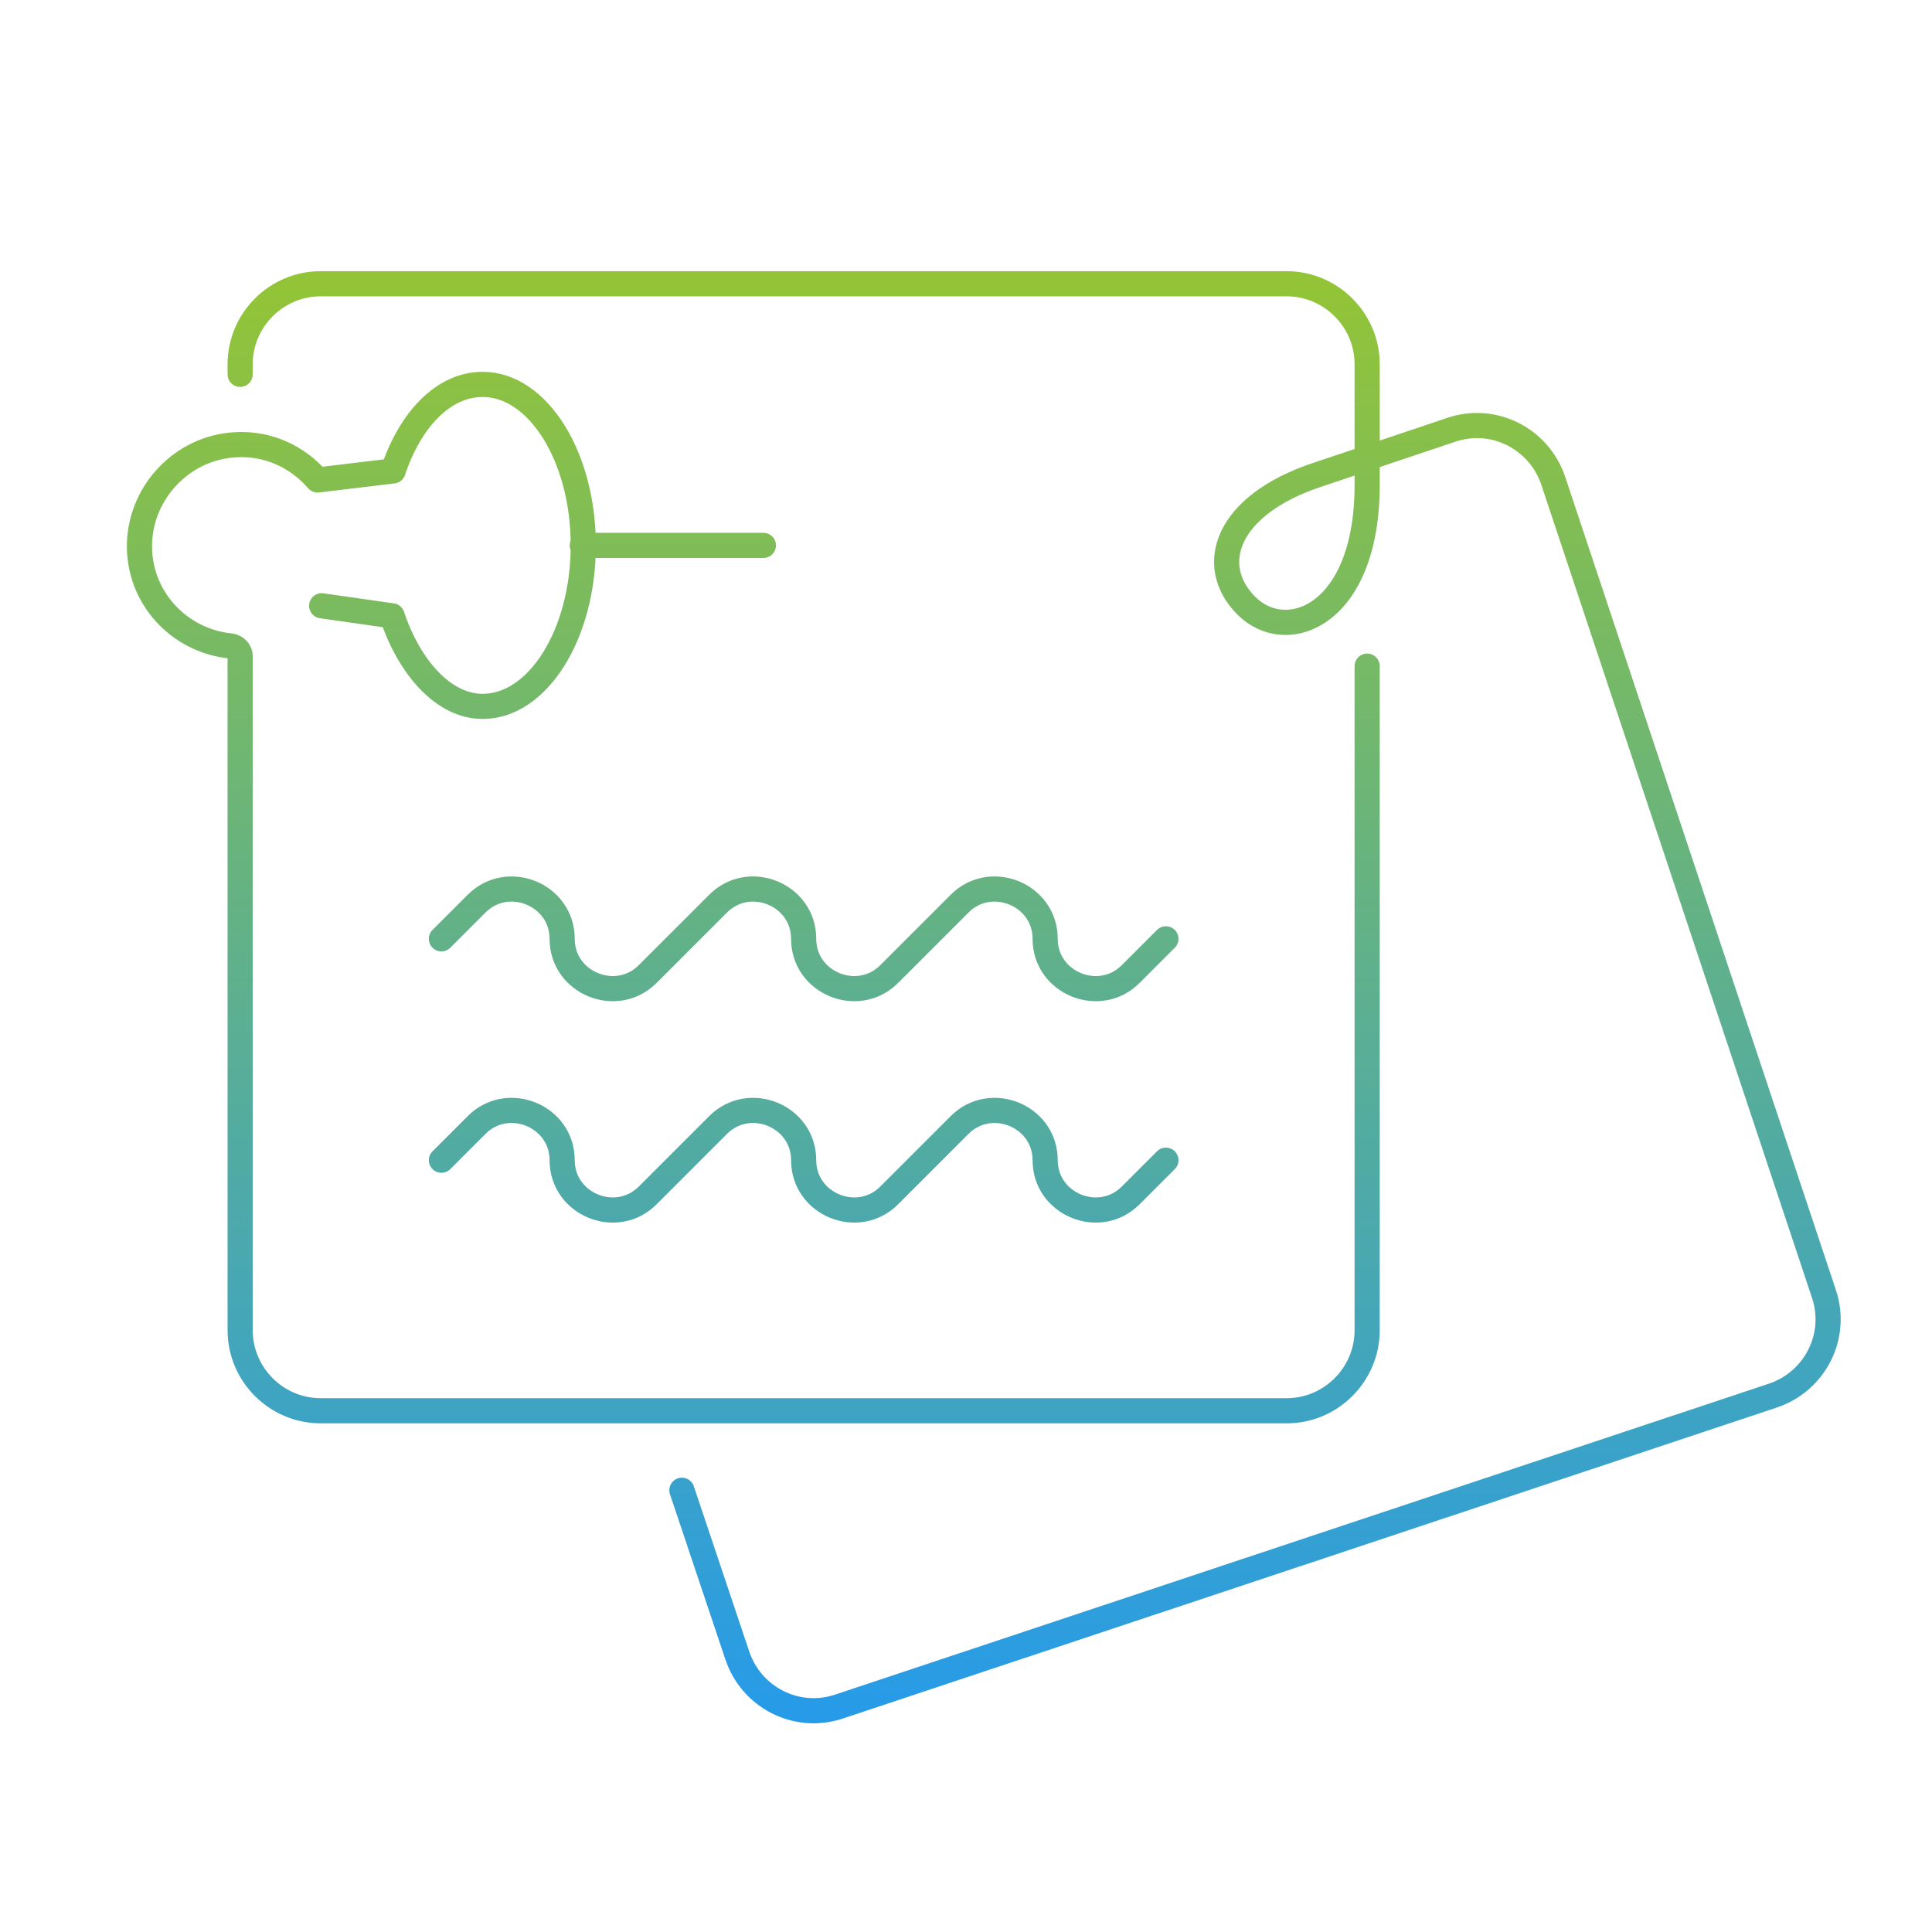
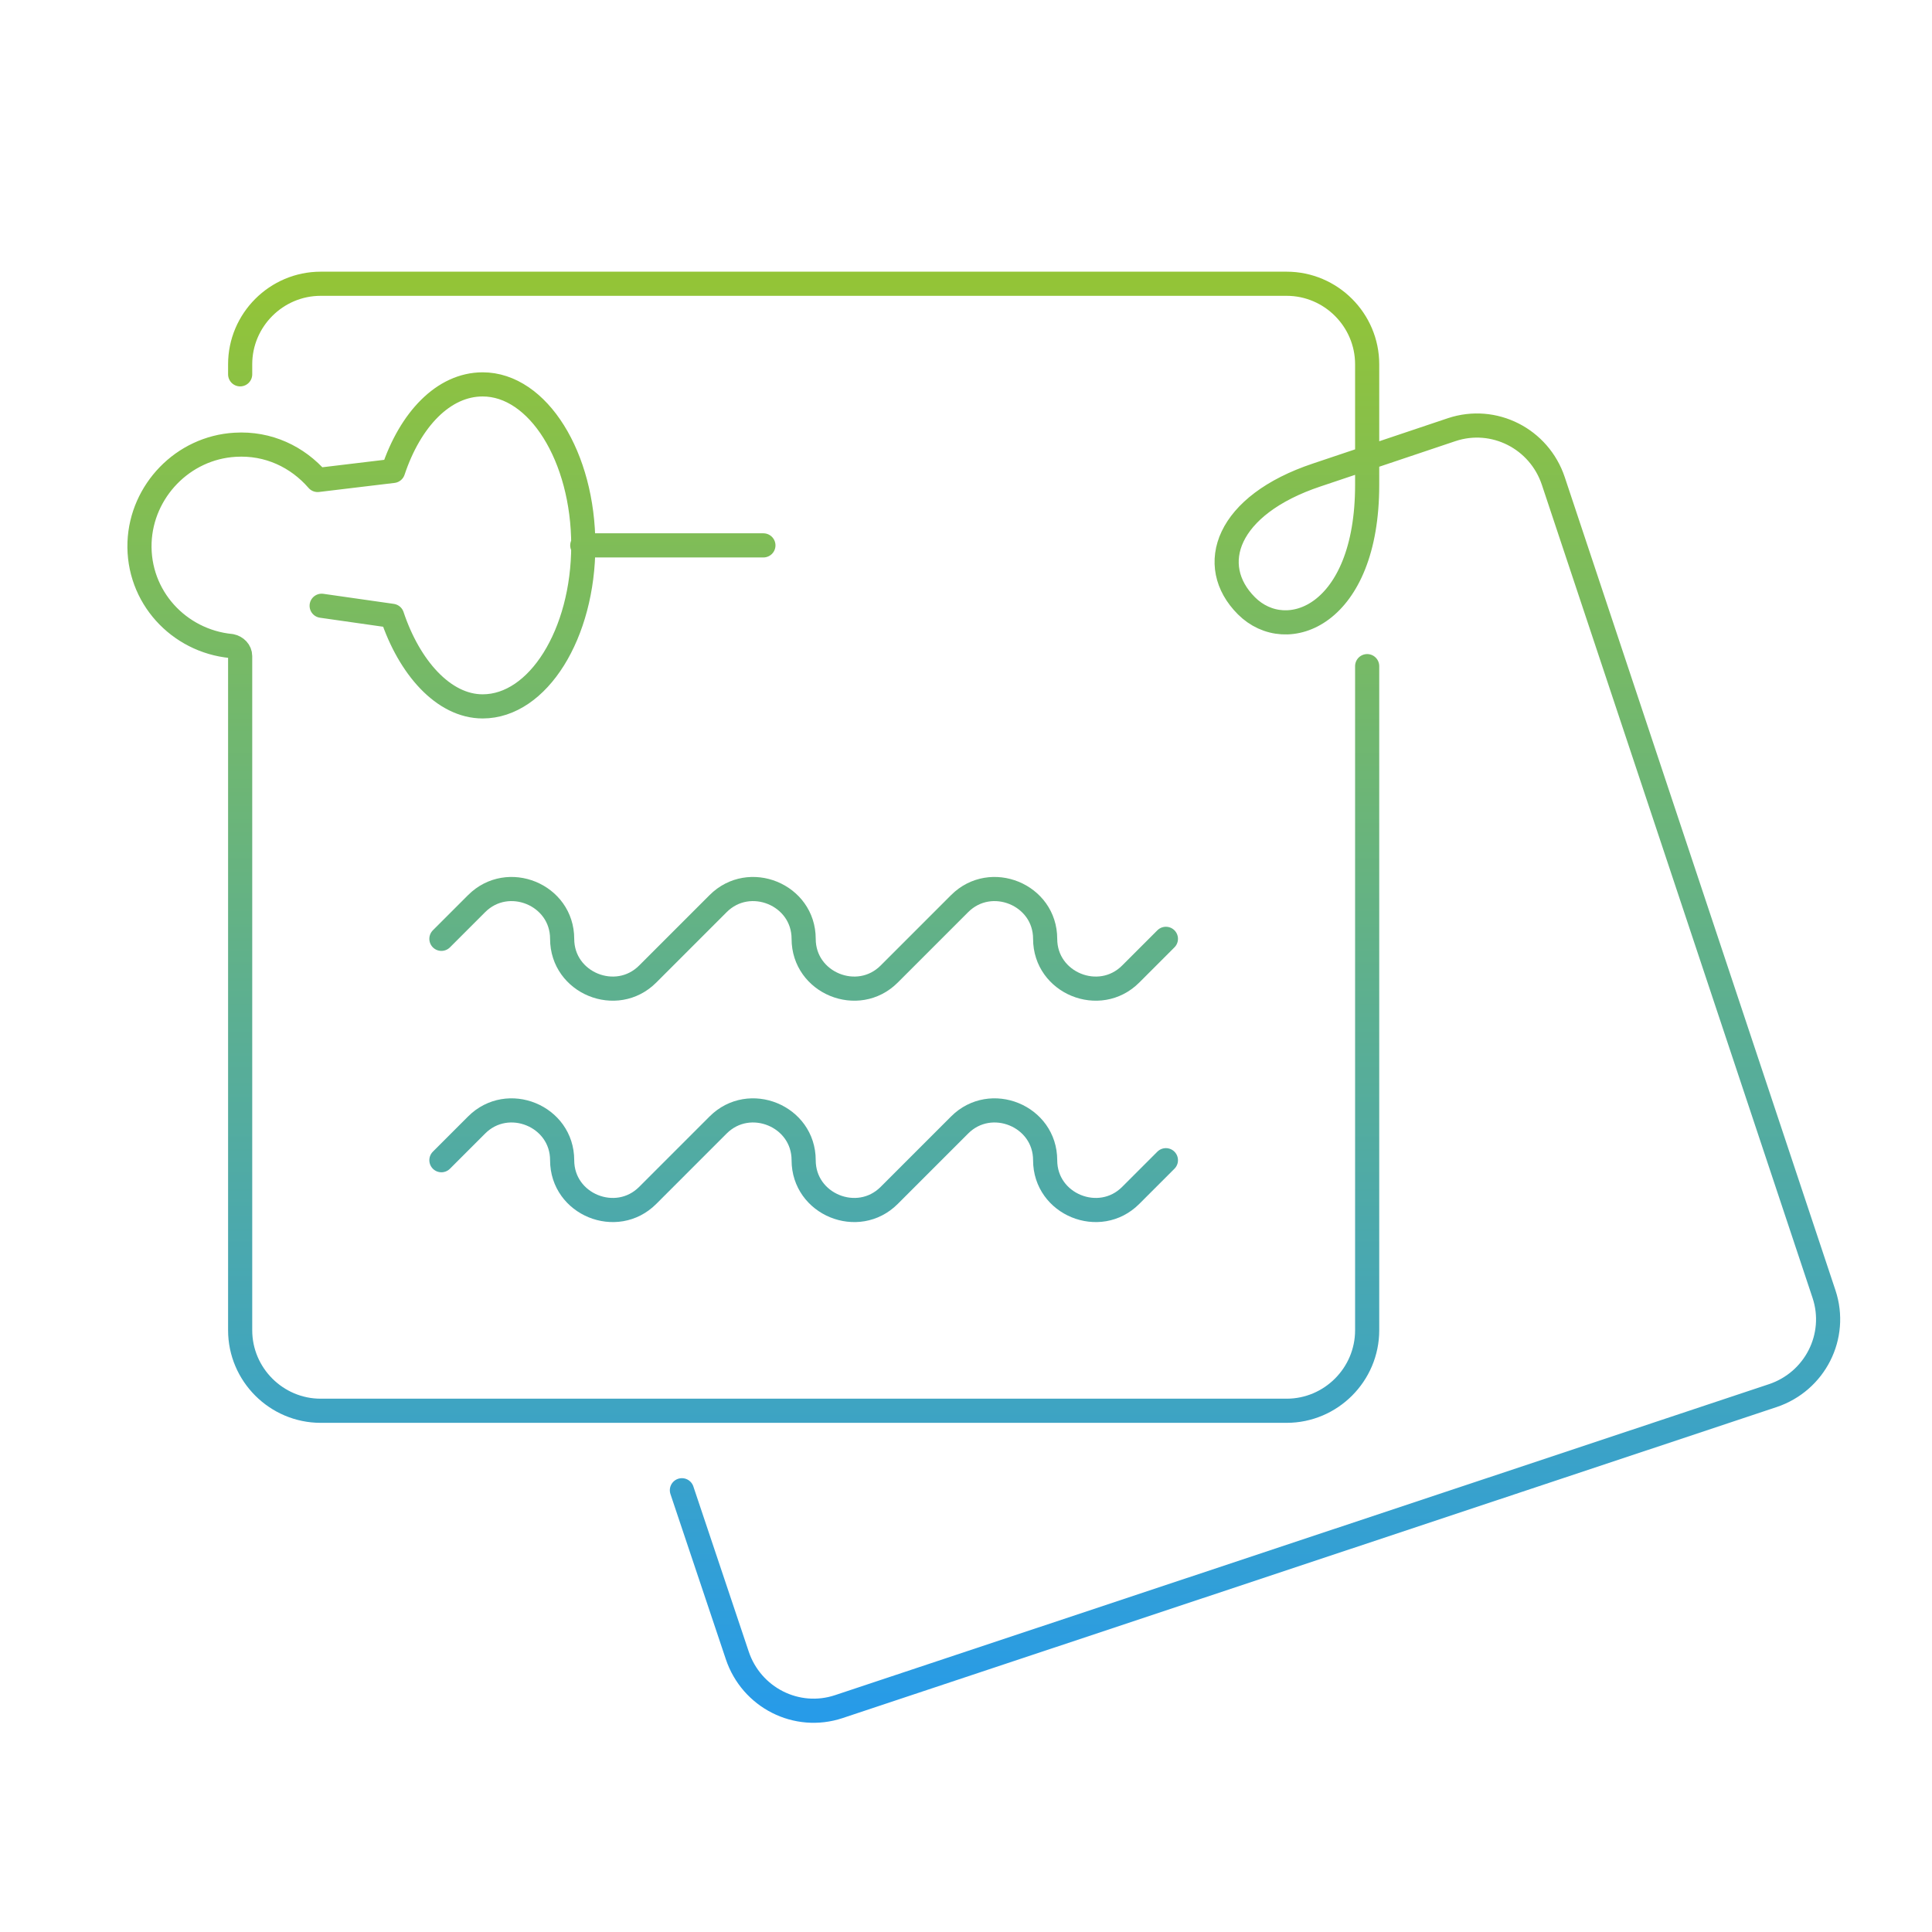
- <svg xmlns="http://www.w3.org/2000/svg" width="192" height="192" viewBox="0 0 192 192" fill="none">
-   <path d="M23.866 37.2V36.2C23.866 31.8 27.466 28.2 31.866 28.2H127.866C132.266 28.2 135.866 31.8 135.866 36.2V48.2C135.866 61.2 127.866 64.2 123.866 60.2C119.866 56.2 121.866 50.2 130.866 47.2L144.266 42.7C148.466 41.3 152.966 43.6 154.366 47.8L181.266 128.6C182.666 132.8 180.366 137.3 176.166 138.7L83.366 169.6C79.166 171 74.666 168.7 73.266 164.5L67.766 148.1M57.866 54.2H75.866M135.866 66.2V132.2C135.866 136.6 132.266 140.2 127.866 140.2H31.866C27.466 140.2 23.866 136.6 23.866 132.2V65.2C23.866 64.7 23.466 64.3 22.966 64.2C17.766 63.7 13.666 59.3 13.866 53.9C14.066 48.8 18.166 44.5 23.366 44.2C26.666 44 29.566 45.4 31.566 47.7L39.066 46.8C40.766 41.7 44.066 38.2 47.966 38.2C53.466 38.2 57.966 45.4 57.966 54.2C57.966 63 53.466 70.2 47.966 70.2C44.066 70.2 40.666 66.3 38.966 61.2L31.966 60.2M43.866 93.3L47.366 89.8C50.466 86.7 55.866 88.9 55.866 93.3C55.866 97.7 61.266 99.9 64.366 96.8L71.366 89.8C74.466 86.7 79.866 88.9 79.866 93.3C79.866 97.7 85.266 99.9 88.366 96.8L95.366 89.8C98.466 86.7 103.866 88.9 103.866 93.3C103.866 97.7 109.266 99.9 112.366 96.8L115.866 93.3M43.866 115.3L47.366 111.8C50.466 108.7 55.866 110.9 55.866 115.3C55.866 119.7 61.266 121.9 64.366 118.8L71.366 111.8C74.466 108.7 79.866 110.9 79.866 115.3C79.866 119.7 85.266 121.9 88.366 118.8L95.366 111.8C98.466 108.7 103.866 110.9 103.866 115.3C103.866 119.7 109.266 121.9 112.366 118.8L115.866 115.3" stroke="url(#paint0_linear)" stroke-width="2.5" stroke-miterlimit="10" stroke-linecap="round" stroke-linejoin="round" />
+ <svg xmlns="http://www.w3.org/2000/svg" width="125" height="125" viewBox="0 0 125 125" fill="none">
+   <path d="M15.538 24.219V23.568C15.538 20.703 17.882 18.359 20.746 18.359H83.246C86.111 18.359 88.455 20.703 88.455 23.568V31.38C88.455 39.844 83.246 41.797 80.642 39.193C78.038 36.589 79.34 32.682 85.199 30.729L93.923 27.799C96.658 26.888 99.587 28.385 100.499 31.12L118.012 83.724C118.923 86.458 117.426 89.388 114.692 90.299L54.275 110.417C51.541 111.328 48.611 109.831 47.699 107.096L44.119 96.419M37.673 35.286H49.392M88.455 43.099V86.068C88.455 88.932 86.111 91.276 83.246 91.276H20.746C17.882 91.276 15.538 88.932 15.538 86.068V42.448C15.538 42.122 15.277 41.862 14.952 41.797C11.567 41.471 8.897 38.607 9.028 35.091C9.158 31.771 11.827 28.971 15.212 28.776C17.361 28.646 19.249 29.557 20.551 31.055L25.434 30.469C26.541 27.148 28.689 24.87 31.228 24.87C34.809 24.87 37.739 29.557 37.739 35.286C37.739 41.016 34.809 45.703 31.228 45.703C28.689 45.703 26.475 43.164 25.369 39.844L20.811 39.193M28.559 60.742L30.837 58.464C32.856 56.445 36.371 57.878 36.371 60.742C36.371 63.607 39.887 65.039 41.905 63.021L46.462 58.464C48.481 56.445 51.996 57.878 51.996 60.742C51.996 63.607 55.512 65.039 57.53 63.021L62.087 58.464C64.106 56.445 67.621 57.878 67.621 60.742C67.621 63.607 71.137 65.039 73.155 63.021L75.434 60.742M28.559 75.065L30.837 72.787C32.856 70.768 36.371 72.201 36.371 75.065C36.371 77.93 39.887 79.362 41.905 77.344L46.462 72.787C48.481 70.768 51.996 72.201 51.996 75.065C51.996 77.93 55.512 79.362 57.53 77.344L62.087 72.787C64.106 70.768 67.621 72.201 67.621 75.065C67.621 77.93 71.137 79.362 73.155 77.344L75.434 75.065" stroke="url(#paint0_linear_438_132628)" stroke-width="1.562" stroke-miterlimit="10" stroke-linecap="round" stroke-linejoin="round" />
  <defs>
-     <linearGradient id="paint0_linear" x1="97.767" y1="28.2" x2="97.767" y2="170.011" gradientUnits="userSpaceOnUse">
+     <linearGradient id="paint0_linear_438_132628" x1="63.651" y1="18.359" x2="63.651" y2="110.684" gradientUnits="userSpaceOnUse">
      <stop stop-color="#93C437" />
      <stop offset="1" stop-color="#279BE8" />
    </linearGradient>
  </defs>
</svg>
